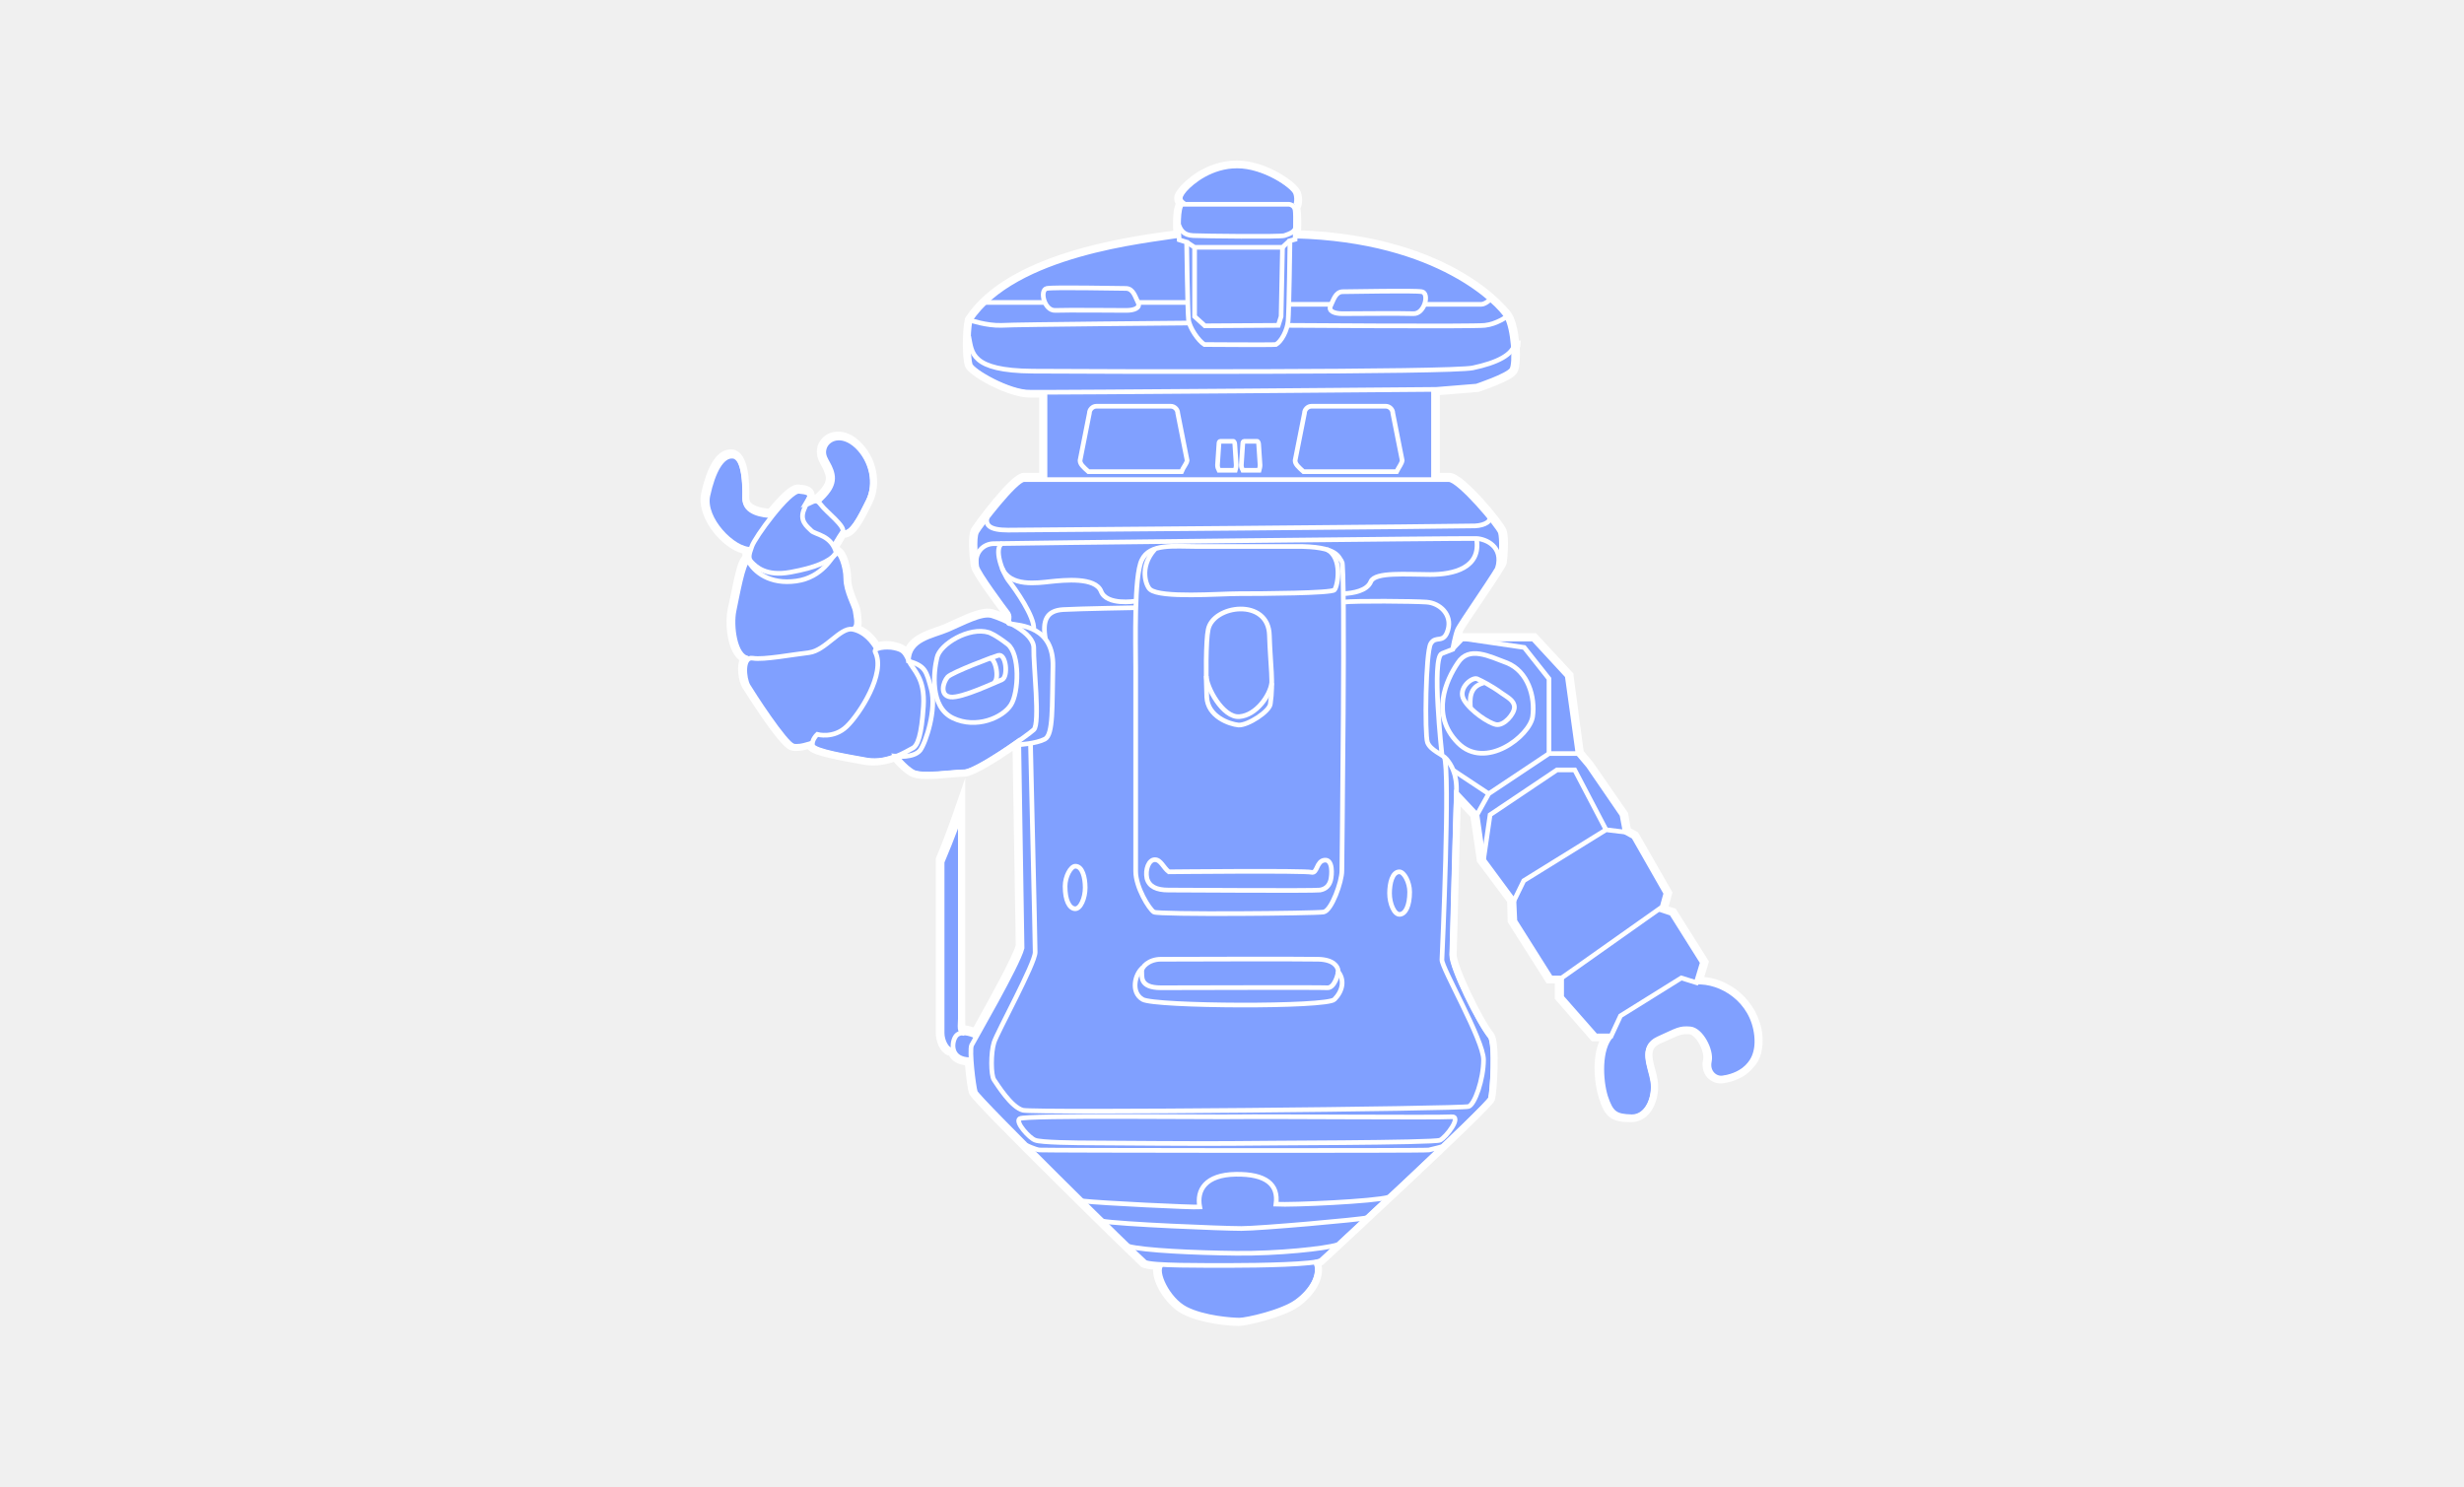
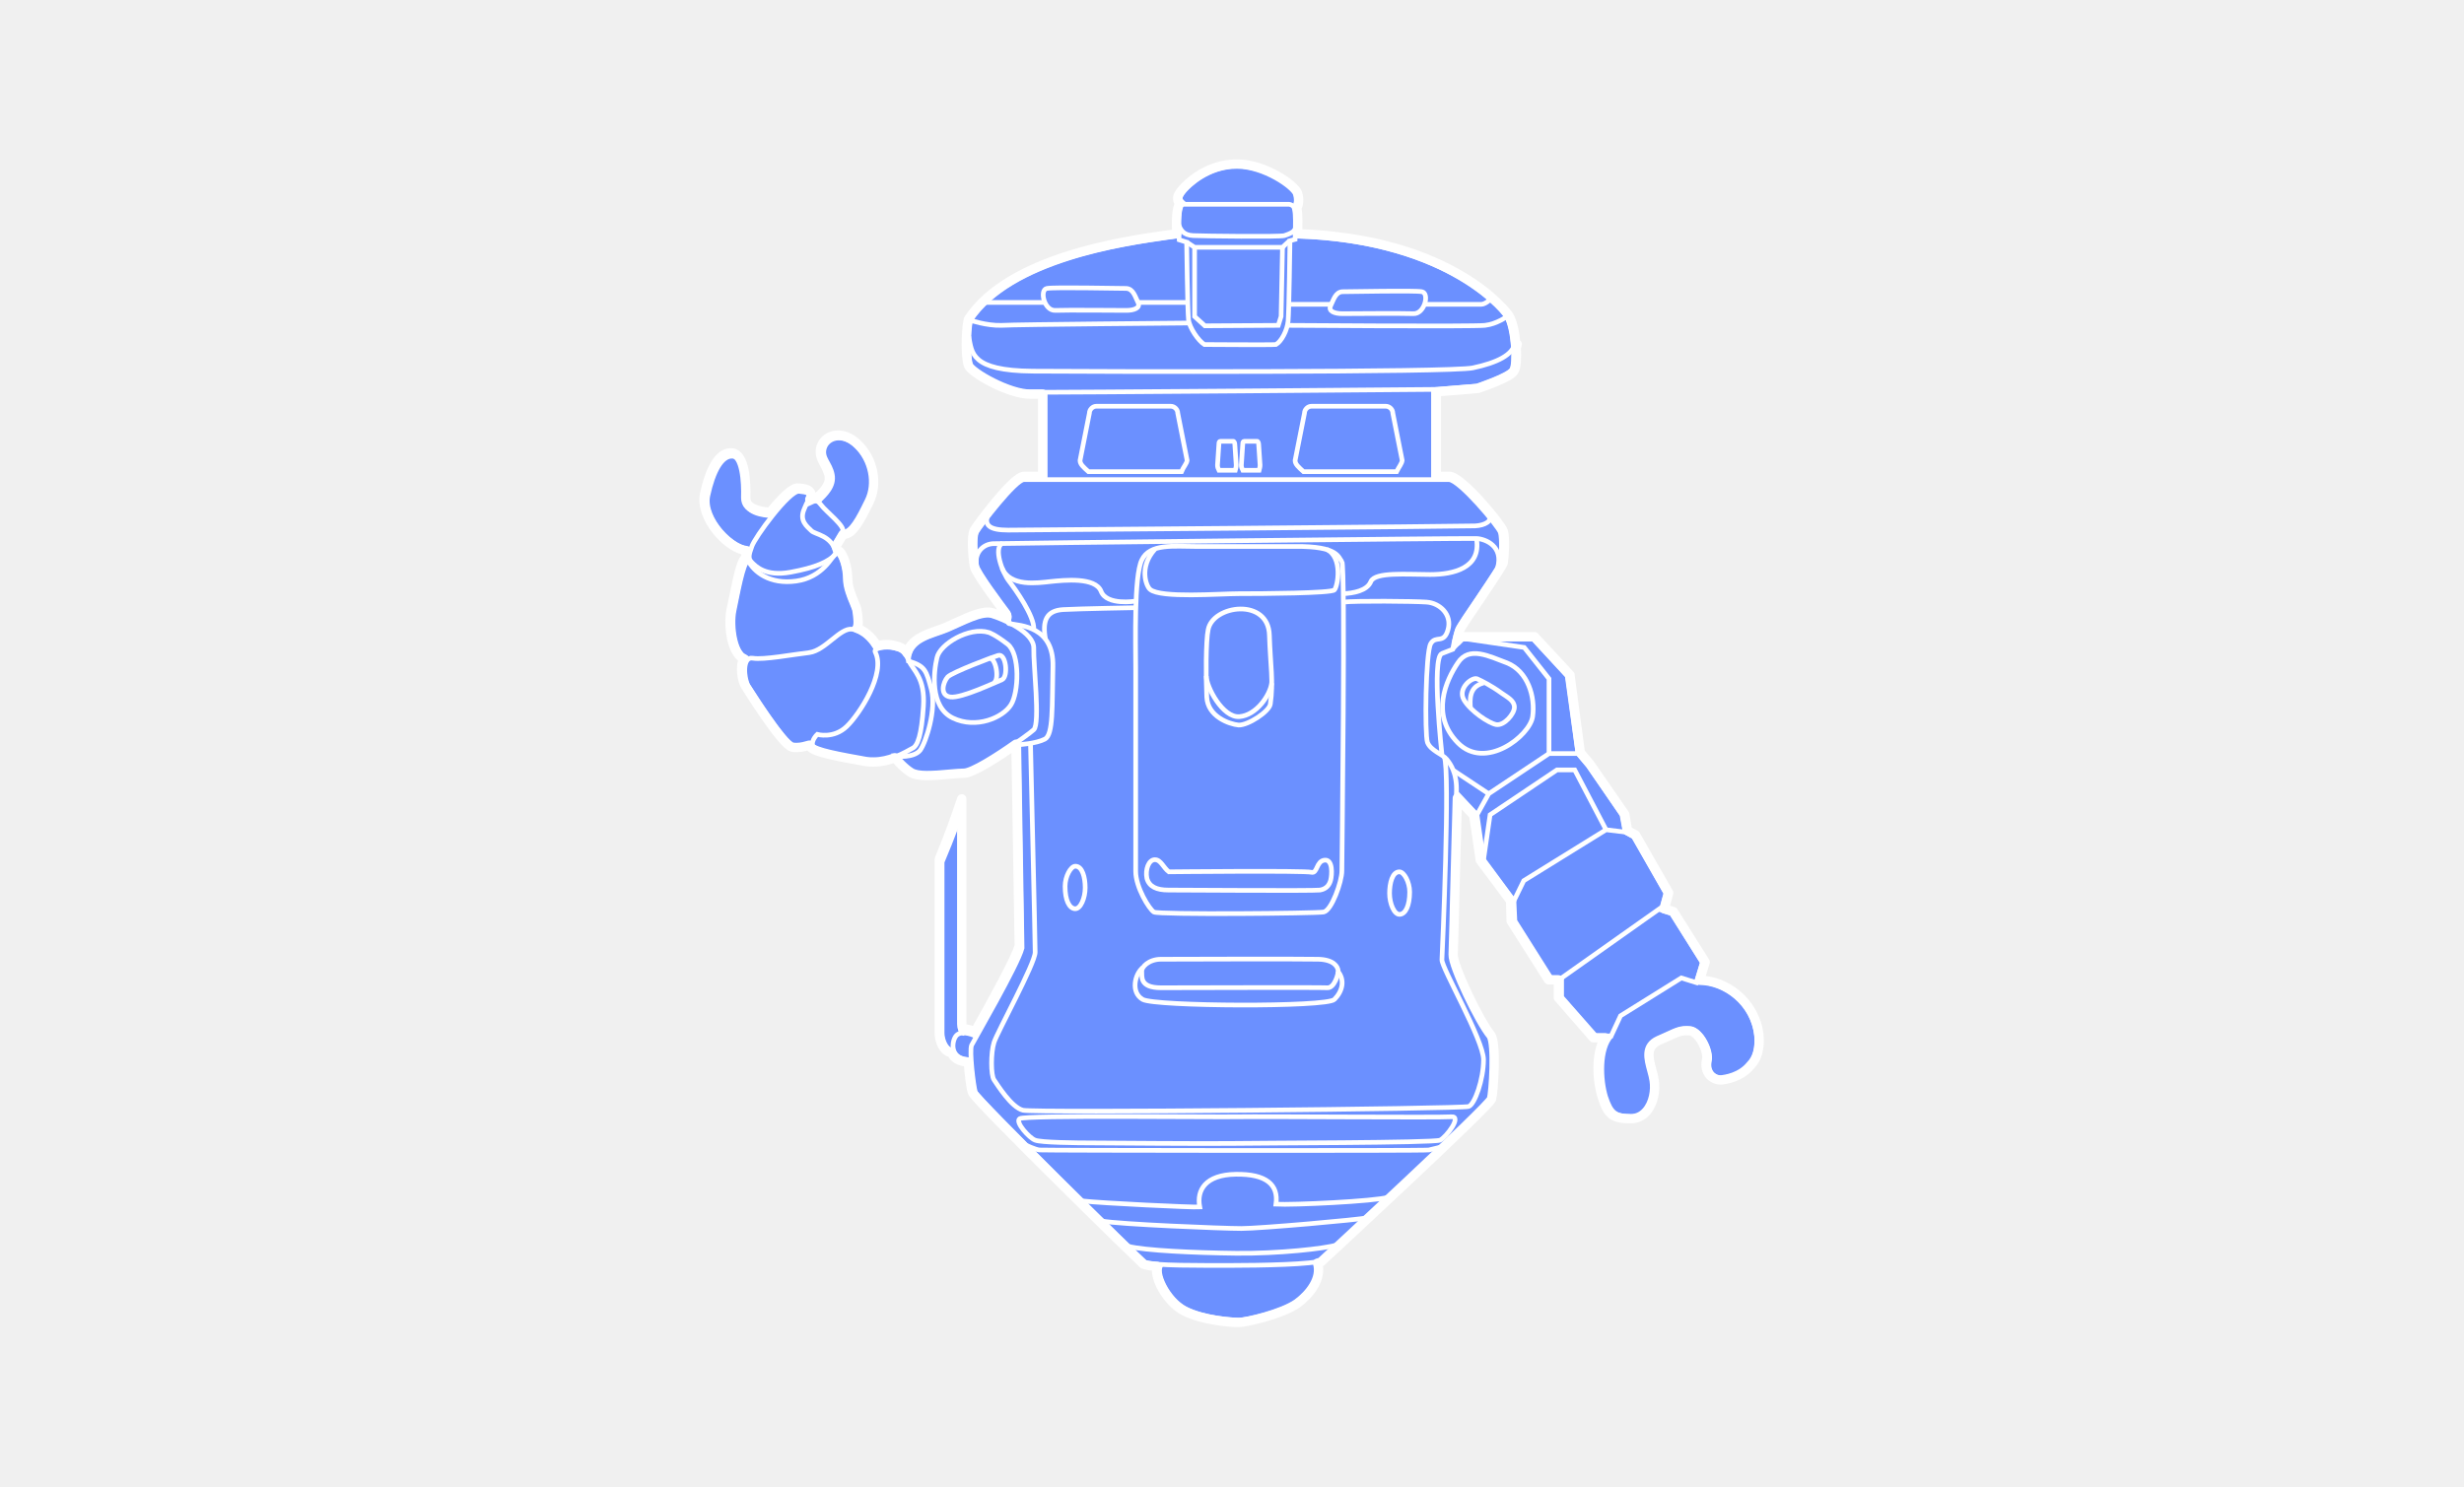
<svg id="bp-247" viewBox="0 0 527 318">
  <style type="text/css">
- 		.st0{fill:#80a0ff;stroke:#fff;stroke-width:1.5;stroke-miterlimit:10;}
+ 		.st0{fill:#6b90ff;stroke:#fff;stroke-width:2;stroke-miterlimit:10;stroke-linejoin:round;}
		.st1{fill:none;stroke:#fff;stroke-miterlimit:10;}
</style>
  <g>
    <path class="st0" d="M376.2,221.5c-0.8-7.2-7.1-11.8-12.7-11.8l1.2-3.9l-6.8-10.8l-2-0.6l0.1-0.1l0.9-3.3l-7.1-12.4l-1.7-0.9   l-0.6-3.5l-7.4-10.7l-2.1-2.5l-2.2-16.4l0-0.2l-7.6-8.2h-15.6l-1,1c0.2-0.8,0.4-1.8,0.6-2.4c0.2-0.6,2.4-3.8,4.3-6.6   c3.3-4.9,4.8-7.2,5-7.8c0.2-1.2,0.5-5.3,0-6.8c-0.5-1.5-8.9-11.7-11.5-11.7h-2.8V83.8c0.1,0,0.2,0,0.2,0l8.6-0.7l0.1,0   c1.1-0.4,6.8-2.3,7.7-3.7c0.5-0.7,0.6-2.8,0.5-5.1c0.1-0.2,0.2-0.5,0.2-0.7l-0.3,0c-0.2-2.4-0.7-4.8-1.5-6.1   c-0.1-0.2-11.6-16.4-45.2-17.5c0.1-1.6,0.1-4.4-0.1-5.2c0-0.1-0.1-0.2-0.1-0.3c0.5-0.6,0.6-2,0.2-3.2c-0.6-1.7-7-6.2-12.9-6.2   c0,0,0,0-0.1,0c-6.5,0-10.7,4.4-11.5,5.3c-0.8,0.9-1.2,1.6-1.1,2.2c0,0.4,0.2,0.7,0.5,0.9c-0.9,1-0.8,4.5-0.7,6.5   c-0.6,0.1-1.3,0.2-2.2,0.3c-9.2,1.3-33.6,4.8-42.3,17.9l-0.1,0.2c-0.6,2.9-0.5,8.3,0,9.7c0.5,1.6,8.8,6.3,13.3,6.2   c0.4,0,1.2,0,2.3,0c0.1,0,0.2,0,0.3,0v17.6h-4c-2.3,0-10.1,10.6-10.6,11.5c-0.7,1.4-0.3,5.4-0.1,7.1c0,0,0,0,0,0l0,0   c0,0.3,0.1,0.5,0.1,0.6c0.2,1.4,5.3,8.2,6.8,10.2c0.2,0.3,0.2,0.7,0.1,1c-1.2-0.6-2.3-1-3-1.2c-2-0.6-4.9,0.8-7.8,2.1   c-0.7,0.3-1.3,0.6-2,0.9c-0.6,0.3-1.3,0.5-2.1,0.8c-2.6,0.9-5.6,2-6.4,4.8c-0.6-0.9-1.3-1.3-2.7-1.6c-1-0.3-2.6-0.3-3.7,0.1   c-0.6-1-2-3-4.3-3.8c0.4-0.8,0.2-2.1,0.1-3.1c0-0.2-0.1-0.5-0.1-0.6c0-0.4-0.3-1-0.6-1.8c-0.6-1.4-1.4-3.4-1.4-5.1   c0-2.3-0.9-5.5-2-6c-0.1,0-0.2-0.1-0.2-0.1c-0.1-0.3-0.2-0.6-0.3-0.9c0.3-0.5,1-1.6,1.5-2.5c0.1,0,0.2,0,0.2,0   c1.9,0,3.6-3.3,5.3-6.8l0.1-0.2c1.9-3.8,0.9-9.1-2.5-12.3c-2.3-2.2-4.2-2-5.2-1.8c-1.3,0.3-2.2,1.3-2.6,2.4   c-0.4,1.5,0.1,2.5,0.7,3.6c0.4,0.7,0.7,1.4,1,2.3c0.5,2.1-1.2,3.8-2.7,5.1c-0.5-0.2-1,0-1.4,0.2c0.3-0.5,0.4-1,0.1-1.5   c-0.3-0.5-1-0.8-2.6-0.9c-1.1-0.1-3.1,1.7-6,5.2c-1.6-0.1-3.6-0.5-4.6-1.5c-0.4-0.4-0.6-1-0.6-1.6c0.1-3.4-0.2-9.3-2.9-9.6   c-2.5-0.3-4.6,2.8-5.9,8.8c-0.5,2.4,0.6,5.5,2.9,8.2c1.9,2.2,4.2,3.7,6.1,3.9c-0.2,0.6-0.2,1.1-0.1,1.5c-0.9,0.4-1.5,2.8-2.6,8.2   c-0.2,1-0.4,2-0.6,2.8c-0.6,2.7-0.2,7.3,1.4,9.5c0.4,0.6,0.8,0.9,1.3,1.1c-0.9,1.5-0.4,4.6,0.3,5.8c0.1,0.1,7.8,12.6,10,13.1   c0.3,0.1,0.7,0.1,1,0.1c1,0,2-0.3,2.7-0.5c0,0,0,0,0,0c0.3,1.2,3.7,2,11,3.3l1.1,0.2c0.6,0.1,1.1,0.1,1.7,0.1   c1.6,0,3.2-0.4,4.5-0.9c0.5,0.6,2,2.3,3.5,3.2c0.7,0.4,1.8,0.6,3.3,0.6c1.4,0,3.1-0.1,5-0.3c1.2-0.1,2.3-0.2,3-0.2   c1.8,0,7.3-3.5,11.1-6.2l0.7,43.1c-0.7,2.7-6,12.2-8.9,17.4c-0.2,0.4-0.4,0.7-0.6,1c-0.6-0.3-1.4-0.5-2.2-0.6l0,0   c-0.6-0.1-0.6-0.5-0.6-1.9c0-0.3,0-0.6,0-0.9v-46.4l-1,2.9c0,0-1.6,4.7-3.8,10l0,0.1V221c0,1.2,0.5,2.9,1.5,3.7   c0.3,0.3,0.7,0.4,1.1,0.5c0,0.1,0.1,0.1,0.1,0.2c0.4,0.8,1.4,1.7,3.5,1.8c0.2,2.7,0.6,5.8,0.9,6.5c0.6,1.7,36.2,36.5,36.5,36.7   c0.4,0.2,1.4,0.4,3,0.5c-0.1,0.3-0.2,0.8-0.1,1.4c0.3,2.6,2.8,6.5,5.8,8.1c4,2.1,10.3,2.5,11.7,2.5c1.6,0,9.4-1.8,12.6-4.1   c2.6-1.9,5.3-5.3,4.3-8.6c0.4-0.1,0.7-0.2,0.8-0.3c0.3-0.3,35.8-33.1,36.4-34.8c0.4-1.3,1.1-11.7-0.1-13.6   c-2.5-3-8.2-14.9-8.1-17.3c0-1,0.2-5.5,0.3-11.1c0.2-8.3,0.5-18.5,0.6-22.4l3.5,3.7l1.4,9.5l0,0.1l6.5,8.7l0.1,4.3l8,12.6h2.1v3.8   l7.5,8.6h2.5c-2.1,3.3-1.7,9.3-0.6,12.7c1.2,3.8,2.3,4.6,6.1,4.6c0,0,0,0,0,0c1.3,0,2.4-0.5,3.3-1.5c1.6-1.8,2-4.6,1.7-6.6   c-0.1-0.7-0.3-1.5-0.5-2.2c-0.7-2.6-1.4-5.1,1.4-6.4c0.7-0.3,1.3-0.6,1.8-0.8c2.4-1.1,3-1.4,4.8-1.3c0.7,0,1.5,0.6,2.2,1.5   c1.1,1.5,1.8,3.6,1.5,4.8c-0.3,1.2,0,2.4,0.7,3.2c0.7,0.7,1.6,1.1,2.6,1c0.7-0.1,4-0.5,6.1-3.1   C375.9,226.4,376.4,224.2,376.2,221.5z" />
  </g>
  <g>
    <path class="st1" d="M252,50.4c-6.6,1.1-35,3.7-44.5,18.1c-0.6,2.9-0.4,8.1,0,9.5s8.4,6,12.8,5.9c4.9,0.1,86.9-0.6,86.9-0.6   l8.6-0.7c0,0,6.6-2.2,7.5-3.5s0.4-8.9-1.1-11.4c-1.5-2.5-14.3-16.4-45.1-17.2" />
    <path class="st1" d="M252.8,43.7c-0.9,0.7-0.8,5.4-0.6,7.6l1.6,0.5c0,0,0.2,14.9,0.4,16.6c0.2,1.7,2.1,4.5,3.4,5.3   c0,0,14.4,0.1,15.3,0c1.2-0.7,2.4-3,2.6-5s0.4-17.2,0.4-17.2l1.1-0.3c0,0,0.2-5.2,0-6.3c-0.2-1.1-1.3-1.2-1.3-1.2H252.8z" />
    <path class="st1" d="M253.4,43.7c-0.8-0.7-1.7-1.1,0-3.1c1.6-1.8,5.7-5.1,11.2-5.1c5.8,0,12,4.3,12.5,5.8c0.5,1.5,0,3.2-0.4,2.8" />
    <path class="st1" d="M240.9,61.7c-2.2,0-15.4-0.3-17,0s-0.6,4.8,1.8,4.7c2.4-0.1,13.6,0,15.2,0c1.6,0,3.1-0.5,2.5-1.7   C242.8,63.5,242.4,61.8,240.9,61.7z" />
    <path class="st1" d="M287.1,62.4c2.2,0,15.4-0.3,17,0c1.7,0.3,0.6,4.8-1.8,4.7c-2.4-0.1-13.6,0-15.2,0c-1.6,0-3.1-0.5-2.5-1.7   C285.2,64.2,285.6,62.5,287.1,62.4z" />
    <line class="st1" x1="210.7" y1="64.7" x2="223.5" y2="64.7" />
    <path class="st1" d="M207.5,68.5c0,0,3.5,1.2,6.7,1.1c3.2-0.2,40.1-0.5,40.1-0.5" />
    <line class="st1" x1="243.4" y1="64.7" x2="254" y2="64.7" />
    <path class="st1" d="M275.3,69.6c0,0,39.7,0.3,42.3,0c2.6-0.3,4.7-1.9,4.7-1.9" />
    <line class="st1" x1="275.5" y1="65.1" x2="284.7" y2="65.1" />
    <path class="st1" d="M304.6,65.1c0,0,11.3,0,12.2,0c0.9,0,2-1.1,2-1.1" />
    <path class="st1" d="M207.2,72c0.7,3.4,0.3,7.3,13.7,7.4c13.3,0.1,89.4,0.3,94.1-0.7c5.2-1.1,8.6-2.8,9-5.3" />
    <path class="st1" d="M252,47.9c0.5,1.2,1,2.4,3.2,2.5s18.6,0.3,19.5,0c0.9-0.3,2.3-0.8,2.3-1.6" />
    <polyline class="st1" points="253.8,51.8 255.5,52.9 274.3,52.9 275.8,51.5  " />
    <polyline class="st1" points="255.5,52.9 255.5,67.7 257.7,69.7 273.4,69.6 274,67.7 274.3,52.9  " />
    <line class="st1" x1="223.5" y1="83.9" x2="223.5" y2="102.4" />
    <line class="st1" x1="306.6" y1="83.3" x2="306.6" y2="102.4" />
    <path class="st1" d="M211.2,110.3c-0.6,2,0.3,3.1,4.4,3.1c4.2,0,97.8-0.8,99.9-0.9s3.8-1.1,2.9-2.2" />
    <path class="st1" d="M208.8,120.5c-0.2-2.4,1.5-4.1,3.6-4.2s101.4-1.2,103.4-1.1c2,0.1,5.8,1.7,4.5,6.3" />
    <path class="st1" d="M255.8,116.9c-4.7,0-9.9-0.7-11.6,2.9c-1.7,3.5-1.3,17.9-1.3,23.1s0,40.1,0,43.5c0,3.4,2.9,8.1,3.9,8.7   c1,0.6,34.6,0.3,36.3,0s3.9-6.5,3.9-8.8s0.8-65.4,0-66.2c-0.8-0.8-0.6-3.3-10-3.2C267.4,116.9,255.8,116.9,255.8,116.9z" />
    <path class="st1" d="M214.4,116.2c-2,1,0,6.3,1.4,8.1c1.4,1.8,5.5,7.6,5.3,10.3" />
    <path class="st1" d="M214.3,121.5c1.7,4.1,7.6,3.2,10.4,2.9c2.9-0.3,9.6-1,10.8,2.1c1.2,3.1,7.3,2.1,7.3,2.1" />
    <path class="st1" d="M223.6,136.7c-0.7-3.9,0.2-6.1,3.8-6.3s15.4-0.4,15.4-0.4" />
    <path class="st1" d="M287.3,127c2.1-0.1,5.1-0.6,5.9-2.6c0.9-2.1,7.7-1.5,12.7-1.5c5,0,10.9-1.4,9.9-7.6" />
    <path class="st1" d="M287.3,128.8c2.6-0.3,15-0.2,17.8,0c2.9,0.2,5.5,2.7,4.6,5.9c-0.9,3.2-2.6,1.1-3.7,3   c-1.1,1.9-1.3,19.4-0.7,21.1c0.7,1.8,3.2,2.5,4.1,3.6c0.9,1.1,2.3,3.1,2.1,7.2c-0.2,4.1-0.9,32-1,34.7c-0.1,2.6,5.8,14.6,8.3,17.6   c1,1.5,0.4,11.7,0,13.1c-0.4,1.4-35.1,33.7-36.2,34.6c-1.1,0.9-13.5,1.1-19.2,1.1c-5.6,0-17.4,0.1-18.5-0.7   c-1.1-0.8-35.9-35.1-36.3-36.4c-0.4-1.3-1.3-8.8-0.8-10c0.6-1.2,9.9-17.2,10.8-20.8l-0.7-43.5c0,0,3.7-0.2,5.6-1.2   c1.8-1,1.5-6.9,1.7-15.5c0.2-8.6-6.9-8.8-9.4-9.2c-0.4-0.1,0.4-1.3-0.2-2.2c-0.7-0.9-6.5-8.7-6.7-10s-0.7-6.1,0-7.4   s8.3-11.2,10.1-11.2c1.3,0,88.7,0,90.9,0c2.2,0,10.6,10,11,11.3s0.2,5.4,0,6.5s-8.7,13.1-9.2,14.4c-0.5,1.3-1,4.1-1,4.1   s0,0-2.3,0.9c-2.3,0.9,0,21.6,0,21.6" />
    <path class="st1" d="M208.8,221.7c-1.2-0.6-3.5-1.3-4.4,0c-0.9,1.3-1.3,5,3.2,5" />
    <path class="st1" d="M203.8,224.6c-1.3,0.2-2.3-2-2.3-3.6c0-1.6,0-34.3,0-36.6c2.3-5.4,3.9-10,3.9-10s0,41.7,0,43.4   c0,1.7-0.4,3,0.9,3.3" />
    <path class="st1" d="M248.4,270.6c-1.5,1.3,1.3,7.4,5.2,9.4c3.9,2,10,2.4,11.5,2.4s9.2-1.7,12.3-4c3-2.2,5.2-5.6,4-8.5" />
    <path class="st1" d="M241.3,266.6c3.4,0.9,14.2,1.4,23.1,1.5c8.9,0.1,19-1,21.6-1.8" />
    <path class="st1" d="M235.7,261.2c3.6,0.7,25.8,1.6,29.8,1.6s25.4-1.9,26.9-2.3" />
    <path class="st1" d="M231.4,256.9c4.5,0.5,23.6,1.4,25.2,1.3c-0.7-3.6,1.2-6.9,7.7-7s9.2,2.2,8.6,6.4c3.5,0.2,21.1-0.6,24.1-1.5" />
    <path class="st1" d="M219.5,245c0,0,1.9,0.9,2.8,1c0.9,0.1,82.3,0.2,83.3,0c1-0.2,2.8-0.7,2.8-0.7" />
    <path class="st1" d="M220.4,158.9c0,0,1,42.4,1,44.8s-8.1,17.1-8.8,19.3c-0.7,2.2-0.7,7,0,8c0.7,1,3.7,5.9,6.2,6.5s94-0.3,95.3-0.8   c1.3-0.4,3.2-5.8,3.2-10c0-4.2-9-19.7-8.9-21.4c0.1-1.7,1.8-40.4,0.5-43.4" />
    <path class="st1" d="M234.3,244.5c-4.4,0-11.7-0.1-12.9-0.6c-1.2-0.4-4.4-3.9-3.3-4.6c1.1-0.8,41.4-0.3,46.6-0.4   c5.1-0.1,43.2,0.2,45.7,0c2.4-0.2-1.1,4.4-2.4,5c-1.3,0.6-39.4,0.6-43.9,0.7C259.6,244.7,234.3,244.5,234.3,244.5z" />
    <path class="st1" d="M250,186.5c-1.2-0.9-1.7-2.6-3-2.6c-1.3,0-2.1,2.1-1.7,4c0.5,1.8,2.1,2.5,4.6,2.5s31,0.2,32.4,0   c1.3-0.2,2-1,2.3-2.1c0.3-1.2,0.5-4.5-1.3-4.3c-1.8,0.2-1.5,2.9-2.8,2.6C279.2,186.2,250,186.5,250,186.5z" />
    <path class="st1" d="M230,185.3c-1,0-2.2,2.2-2.2,4.3c0,3,0.9,4.7,2.1,4.8c1.2,0.1,2.2-2.3,2.2-4.5S231.5,185.3,230,185.3z" />
    <path class="st1" d="M299.3,186.5c1,0,2.2,2.2,2.2,4.3c0,3-0.9,4.7-2.1,4.8c-1.2,0.1-2.2-2.3-2.2-4.5S297.8,186.5,299.3,186.5z" />
    <path class="st1" d="M247,117.5c-3.5,3.9-1.8,8-1,8.6c2.3,1.9,14.8,0.9,18.9,0.9c5.3,0,19.8-0.1,20.5-0.8c0.7-0.7,1.9-7-1.7-8.7" />
    <path class="st1" d="M194.3,141.4c0-4.7,5.1-5.3,8.4-6.7c3.3-1.4,7.2-3.6,9.4-3c2.3,0.7,9.1,3.5,9,7c-0.1,3.5,1.4,16.1,0,17.4   c-1.4,1.3-12.4,9-14.8,9s-9.3,1.1-11.1,0c-1.8-1.1-3.5-3.3-3.5-3.3s3.7,0.4,5.1-1.3c1.3-1.8,3.5-8.8,2.4-13   C198.1,143.4,197.9,142.5,194.3,141.4z" />
    <path class="st1" d="M211.5,135.3c-4.2-1.3-10.5,2.5-11.1,5.4c-0.7,2.9-1.6,10.5,3.4,12.9c5,2.4,10.7-0.1,12.4-2.8   c1.7-2.6,2-10.9-0.7-13S211.5,135.3,211.5,135.3z" />
    <path class="st1" d="M213.5,140.2c-1.1,0.3-9.8,3.6-10.8,4.6c-1,1.1-1.8,4,0.6,4.3s9.7-3.2,11-3.7   C215.7,144.8,215.2,139.7,213.5,140.2z" />
    <path class="st1" d="M211.7,140.8c1.4,0.1,2.1,4.8,0.8,5.3" />
    <path class="st1" d="M187.2,139.5c-0.5-0.9,2.3-1.3,4.1-0.9s2.2,0.8,3.1,2.8c0.9,2,3.5,3.6,3.1,9.7c-0.4,6.1-1.2,8.5-2.4,9   c-1.2,0.6-5.2,3.3-9.6,2.5c-4.4-0.8-11.3-1.9-11.7-3.1c-0.3-1.2,1-2.4,1-2.4s3.5,1,6.3-1.7S189.5,144,187.2,139.5z" />
    <path class="st1" d="M187.5,138.8c-0.8-1.4-2.5-3.7-5.2-4.2c-2.6-0.4-5.7,4.5-9.2,5c-3.5,0.4-9.8,1.6-12.1,1.2   c-2.3-0.4-1.9,4.3-1,5.9c0.9,1.5,7.9,12.4,9.7,12.9s4-0.6,4-0.6" />
    <path class="st1" d="M160,140.8c-2.8-0.3-3.7-6.9-3-10.2s1.9-10.2,3-10.7c1.2,2.4,4.6,5.2,10.3,4.4c5.7-0.8,7.7-5.3,8.5-6   c0.8-0.6,2.1,2.8,2.1,5.5s1.9,5.9,2,6.9c0.1,1,0.9,3.6-0.6,3.9" />
    <path class="st1" d="M170.9,105.1c-2.1-0.2-9.5,9.9-10.1,11.8c-0.7,1.9-0.8,2.6,0,3.4c0.8,0.8,2.9,3.1,8.3,2.1c5.4-1,8.1-2.2,9.8-4   c-1-4-4.6-4-5.4-4.9c-0.9-0.9-2.6-2.1-1.5-4.6C173,106.3,174.4,105.4,170.9,105.1z" />
    <path class="st1" d="M160.6,117.5c-3.7,0.2-10.3-6.5-9.2-11.5c1.1-5.1,3-8.7,5.4-8.4s2.6,6.2,2.5,9.1c-0.1,3,3.9,3.6,5.9,3.6" />
    <path class="st1" d="M172.3,108c1.7-0.6,2.2-1.5,3.3,0c1.1,1.5,5.4,4.7,4.6,5.8c-0.8,1.1-1.9,3.1-1.9,3.1" />
    <path class="st1" d="M175.1,107.2c1.4-1.4,3.4-3.2,2.9-5.7s-2.3-3.5-1.7-5.6c0.6-2.1,3.7-3.5,7-0.4c3.2,3.1,4.2,8.1,2.4,11.7   s-3.7,7.4-5.4,6.6" />
    <path class="st1" d="M322.3,141.8c-3.8-1.4-8.1-3.7-10.5,0c-2.5,3.7-5.9,11.1,0,17.1c5.9,6,15.4-1.5,16-5.6   C328.4,149.1,326.8,143.6,322.3,141.8z" />
    <path class="st1" d="M321.2,148.3c-2.2-1.6-4.2-2.6-5.3-3.1c-1.1-0.4-4.2,2.1-2.8,4.5c1.4,2.4,5.3,5,6.9,5.3   c1.7,0.3,3.9-2.3,3.9-3.7C323.9,149.9,322.5,149.2,321.2,148.3z" />
    <path class="st1" d="M314.5,151.5c-0.1-1.7-0.4-4.6,2.8-5.4" />
    <path class="st1" d="M258.4,134.7c1-5.3,12.9-6.9,13.1,1.2c0.2,6.4,0.9,9.9,0.2,14.7c-0.2,1.6-4.8,4.6-6.8,4.5   c-2-0.2-6.6-1.8-6.8-6S257.9,137,258.4,134.7z" />
    <path class="st1" d="M248.3,205.2c-2.6,0-4.2,1.7-4.1,2.6c0.1,1-0.6,3.5,4.1,3.5s34-0.1,35.6,0c1.5,0.1,2.4-3,2.3-3.7   c-0.1-0.8-0.9-2.3-4.2-2.4S248.3,205.2,248.3,205.2z" />
    <path class="st1" d="M258,144.6c0,2.3,3.5,9,7.1,8.7c3.6-0.3,6.5-4.5,6.9-7.2" />
    <path class="st1" d="M244.4,207c-1.7,1.4-2.6,5.3,0,6.8c2.6,1.5,39.4,1.7,41,0c1.7-1.7,2.4-4.2,0.6-6.2" />
    <polyline class="st1" points="310.7,138.8 312.7,136.7 327.9,136.7 335.2,144.6 337.5,161.2 331.3,161.2 318.4,169.8 315.9,174.3    311.5,169.6  " />
    <line class="st1" x1="318.4" y1="169.8" x2="310.7" y2="164.7" />
    <polyline class="st1" points="331.3,161.2 331.3,145.2 326,138.5 313.7,136.7  " />
    <polyline class="st1" points="315.9,174.3 317.3,183.9 323.8,192.7 325.9,188.4 343.5,177.5 347.6,178 346.9,174.3 339.7,163.8    337.5,161.2  " />
    <polyline class="st1" points="317.3,183.9 318.7,174.3 333,164.7 336.8,164.7 343.5,177.5  " />
    <polyline class="st1" points="323.8,192.7 324,197 331.7,209.2 334,209.2 355.5,194 356.3,191.1 349.4,179 347.6,178  " />
    <polyline class="st1" points="334,209.2 334,213.3 341.3,221.6 344.6,221.6 346.6,217.3 359.6,209.2 362.8,210.2 364.1,205.9    357.5,195.4 354.8,194.5  " />
    <path class="st1" d="M344.6,221.6c-2.6,2.8-2.3,9.4-1.2,13c1.2,3.6,2.1,4.2,5.6,4.3c3.5,0,5-4.4,4.5-7.6c-0.5-3.1-2.8-7.3,1.2-9.1   c4-1.8,4.5-2.3,6.8-2.1c2.3,0.2,4.6,4.6,4.1,6.9c-0.5,2.3,1.2,3.8,2.8,3.6c1.7-0.2,8.1-1.5,7.3-9.1s-7.6-11.7-12.9-11.4" />
    <path class="st1" d="M252.7,100.9h-19.9c-1.1-1-1.8-1.6-1.8-2.4l2-10.1c0-0.8,0.7-1.5,1.5-1.5h15.9c0.8,0,1.5,0.7,1.5,1.5l2,10.1   C253.8,99.2,253.1,99.9,252.7,100.9z" />
    <path class="st1" d="M298.7,100.9h-19.9c-1.1-1-1.8-1.6-1.8-2.4l2-10.1c0-0.8,0.7-1.5,1.5-1.5h15.9c0.8,0,1.5,0.7,1.5,1.5l2,10.1   C299.8,99.2,299.2,99.9,298.7,100.9z" />
    <path class="st1" d="M264.2,100.6h-3.5c-0.2-0.4-0.3-0.7-0.3-1.1l0.3-4.5c0-0.4,0.1-0.6,0.3-0.6h2.8c0.1,0,0.3,0.3,0.3,0.6l0.3,4.5   C264.4,99.9,264.3,100.2,264.2,100.6z" />
    <path class="st1" d="M269.3,100.6h-3.5c-0.2-0.4-0.3-0.7-0.3-1.1l0.3-4.5c0-0.4,0.1-0.6,0.3-0.6h2.8c0.1,0,0.3,0.3,0.3,0.6l0.3,4.5   C269.5,99.9,269.4,100.2,269.3,100.6z" />
  </g>
</svg>
